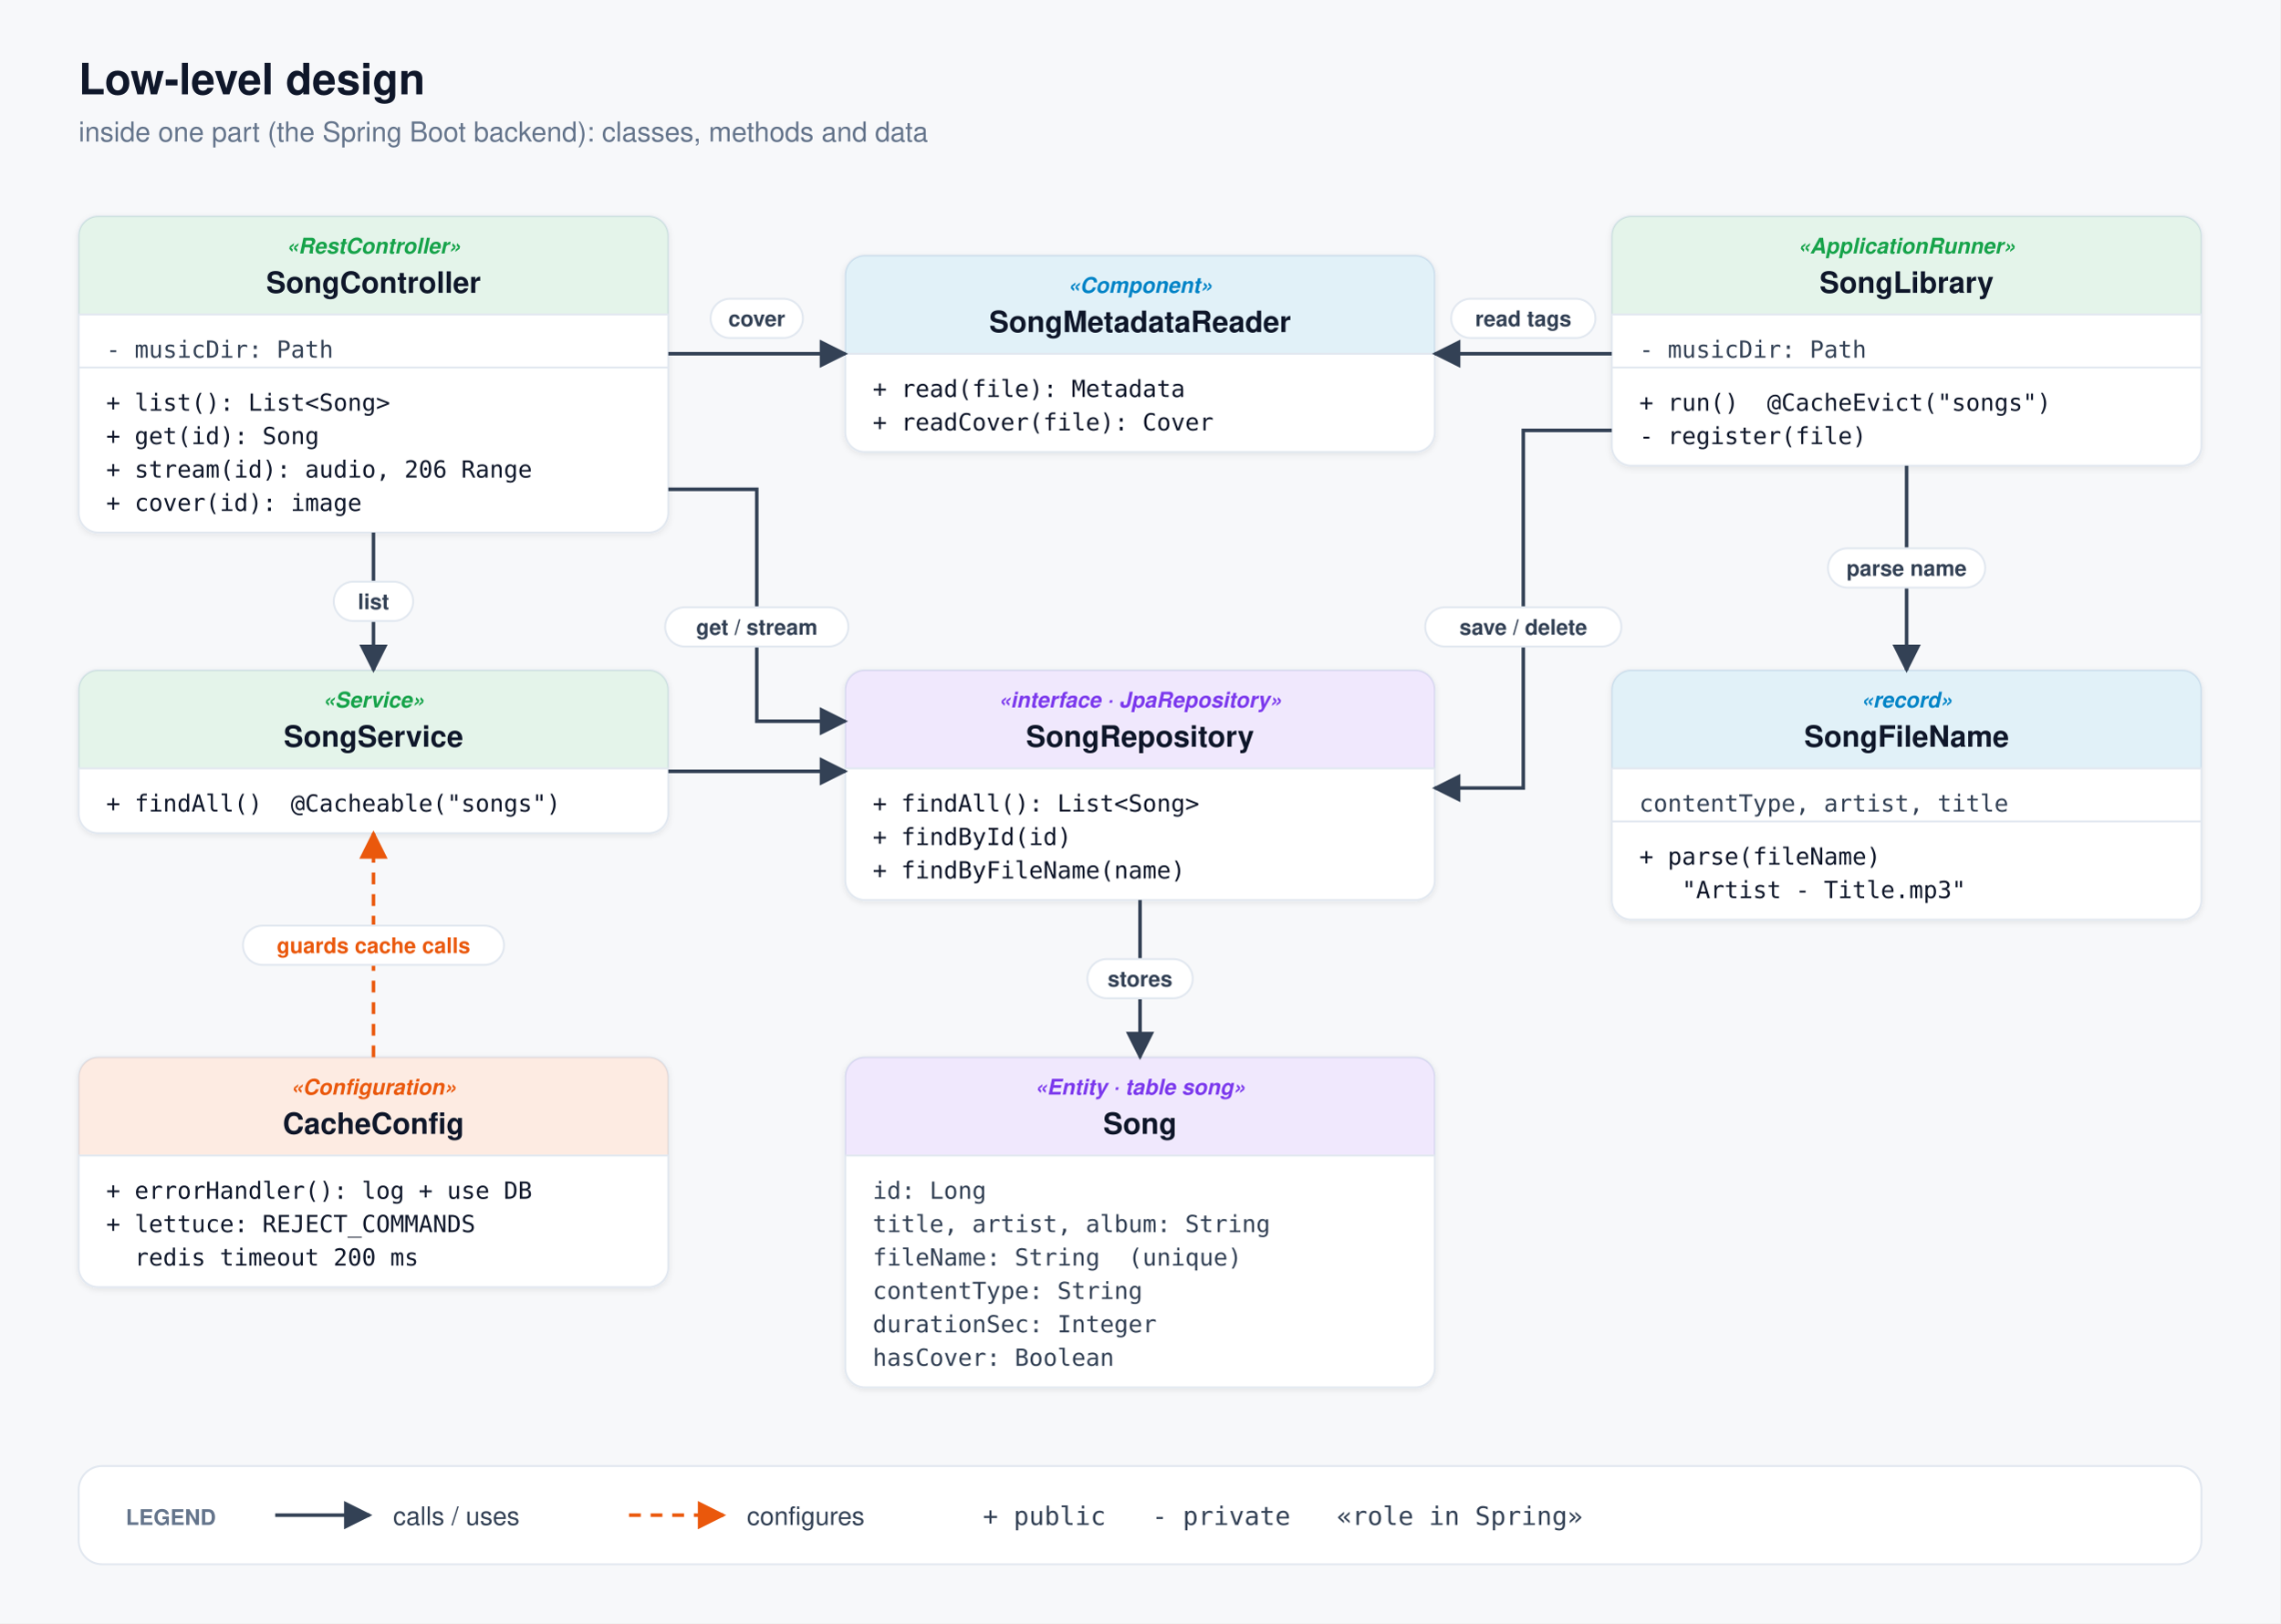
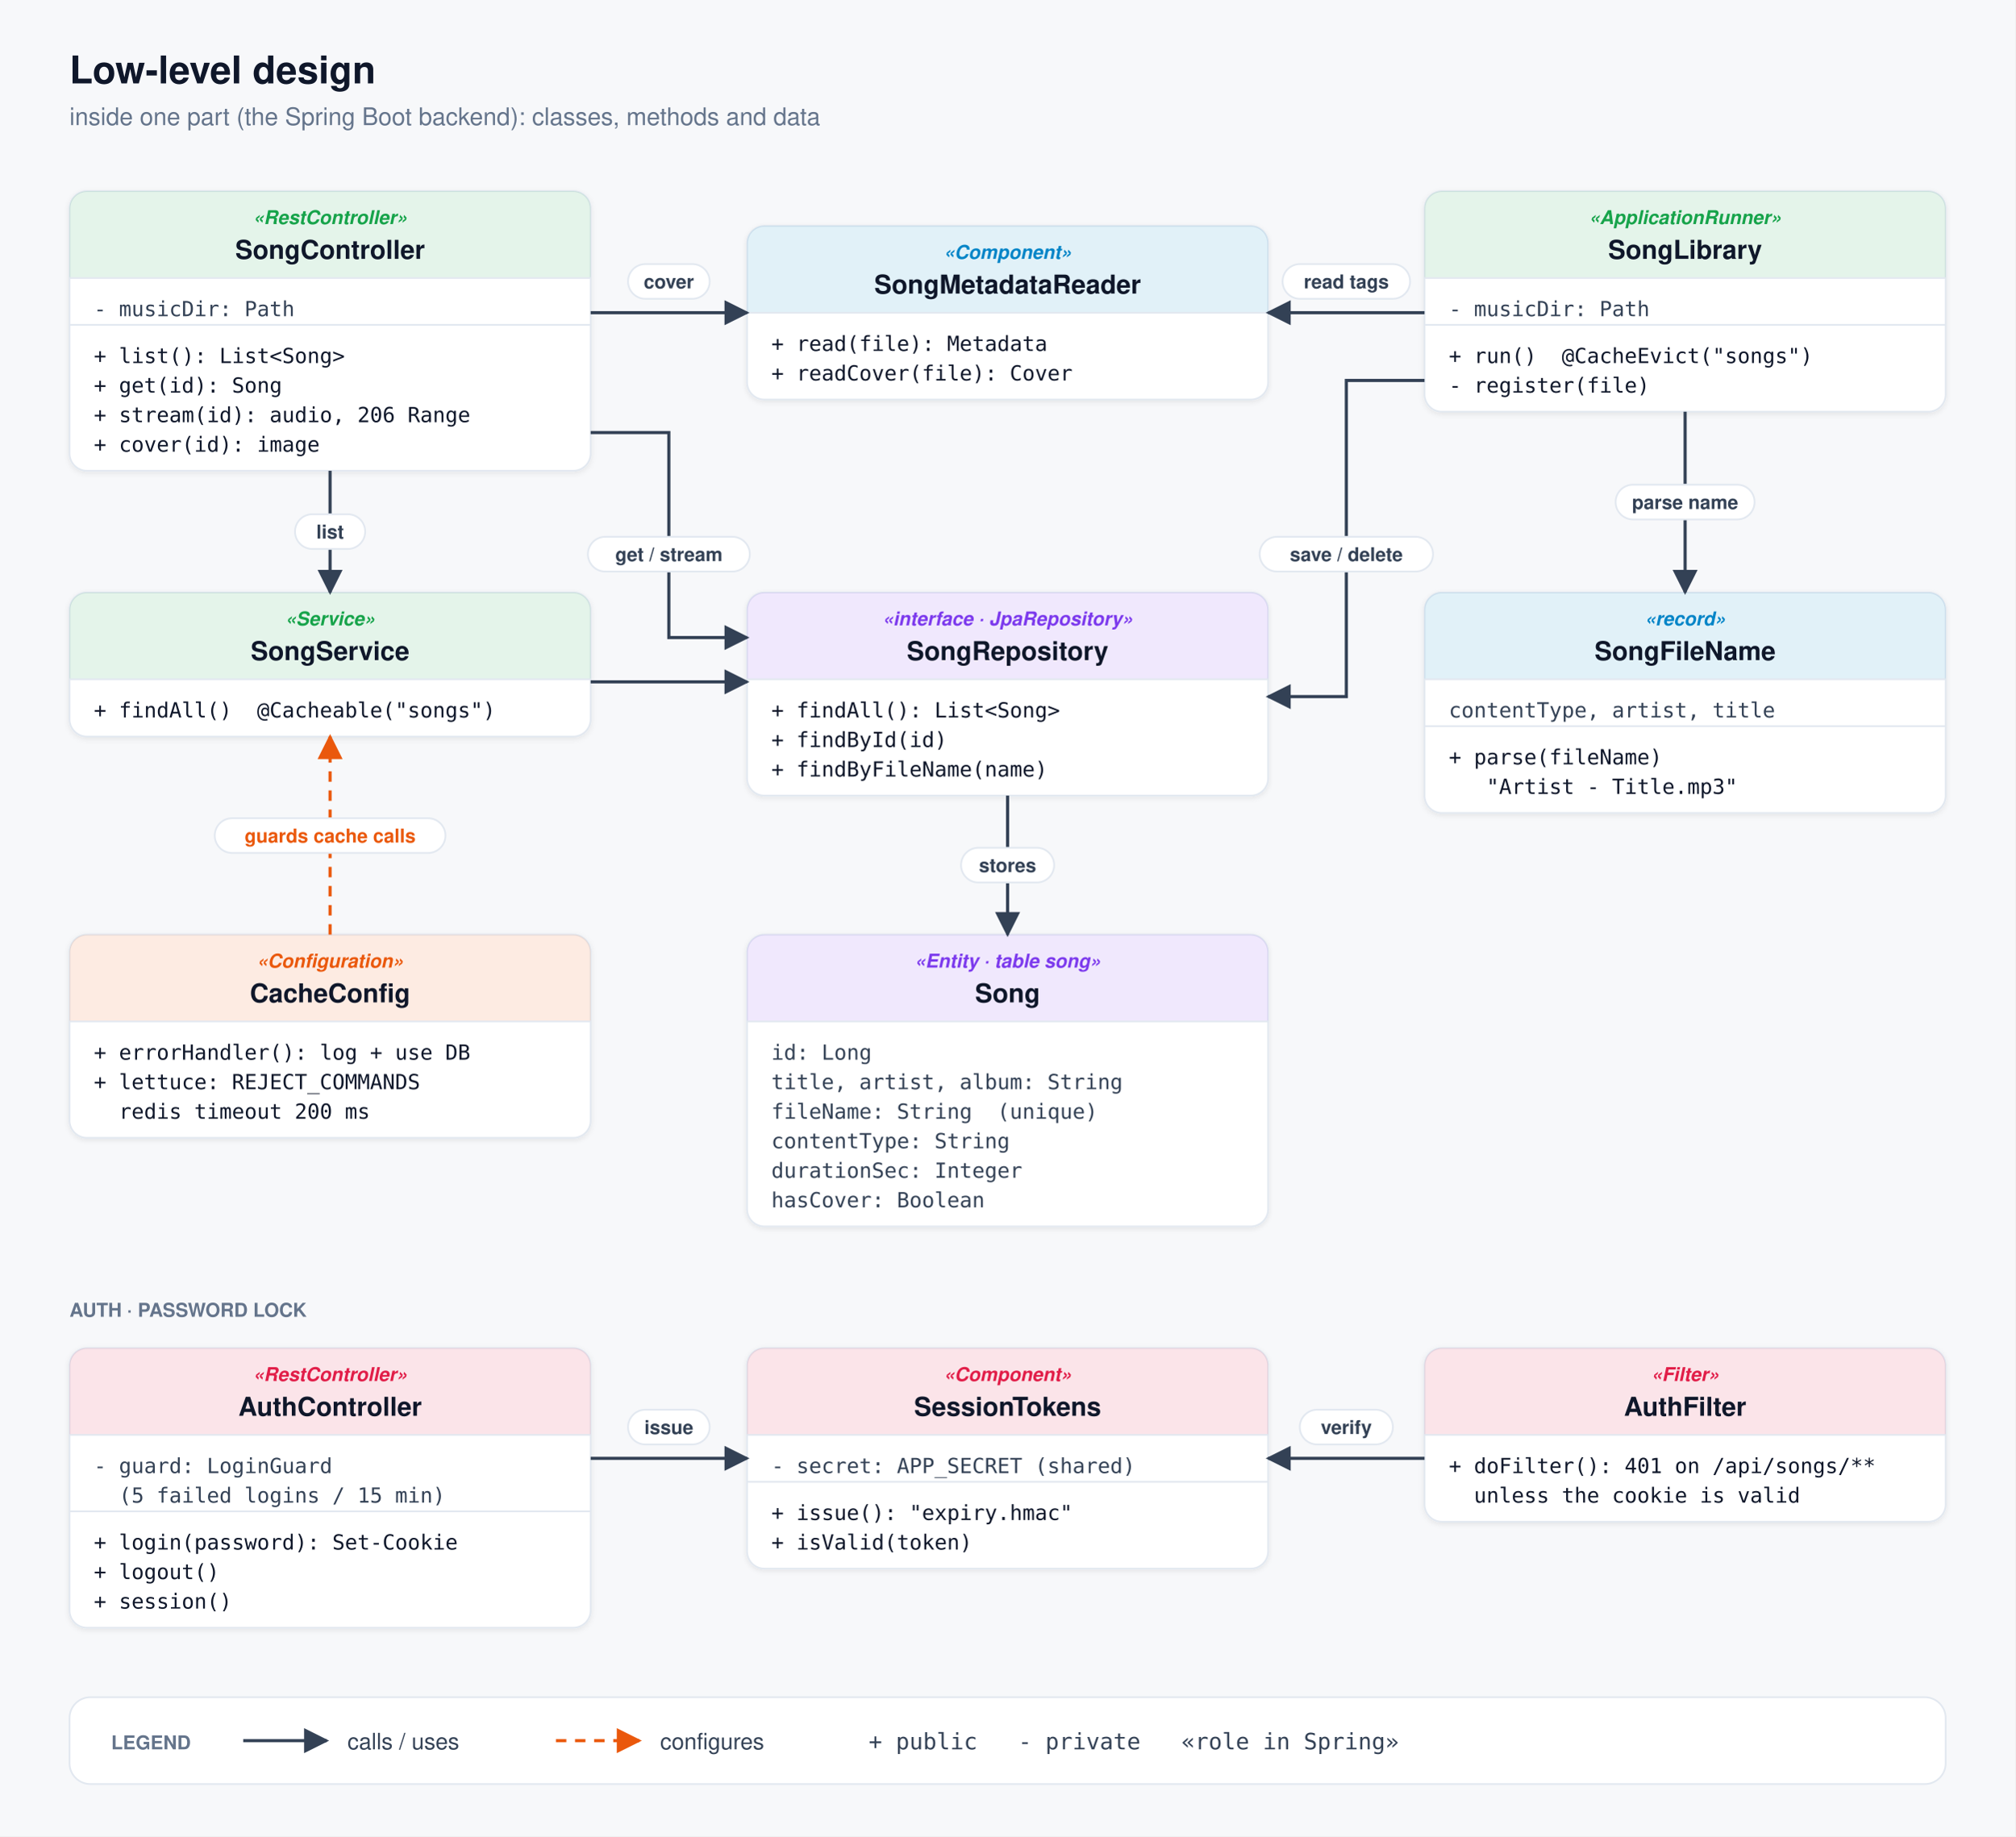
- <svg xmlns="http://www.w3.org/2000/svg" viewBox="0 0 1160 826" width="1160" height="826" font-family="-apple-system, 'Segoe UI', Helvetica, Arial, sans-serif">
+ <svg xmlns="http://www.w3.org/2000/svg" viewBox="0 0 1160 1057" width="1160" height="1057" font-family="-apple-system, 'Segoe UI', Helvetica, Arial, sans-serif">
  <defs>
    <filter id="sh" x="-10%" y="-10%" width="120%" height="130%">
      <feDropShadow dx="0" dy="1" stdDeviation="1.5" flood-color="#0f172a" flood-opacity="0.08" />
    </filter>
    <marker id="ar" viewBox="0 0 10 10" refX="9" refY="5" markerWidth="8" markerHeight="8" orient="auto-start-reverse">
      <path d="M0,0 L10,5 L0,10 z" fill="#334155" />
    </marker>
    <marker id="arO" viewBox="0 0 10 10" refX="9" refY="5" markerWidth="8" markerHeight="8" orient="auto-start-reverse">
      <path d="M0,0 L10,5 L0,10 z" fill="#ea580c" />
    </marker>
    <marker id="arB" viewBox="0 0 10 10" refX="9" refY="5" markerWidth="8" markerHeight="8" orient="auto-start-reverse">
      <path d="M0,0 L10,5 L0,10 z" fill="#2563eb" />
    </marker>
  </defs>
-   <rect width="1160" height="826" fill="#f7f8fa" />
+   <rect width="1160" height="1057" fill="#f7f8fa" />
  <text x="40" y="48" font-size="22" fill="#0f172a" font-weight="800" text-anchor="start" xml:space="preserve">Low-level design</text>
  <text x="40" y="72" font-size="14" fill="#64748b" font-weight="400" text-anchor="start" xml:space="preserve">inside one part (the Spring Boot backend): classes, methods and data</text>
  <rect x="40" y="110" width="300" height="161" rx="10" fill="#fff" stroke="#e2e8f0" filter="url(#sh)" />
  <path d="M40,120 a10,10 0 0 1 10,-10 h280 a10,10 0 0 1 10,10 v40 h-300 z" fill="#16a34a" opacity="0.12" />
  <text x="190.0" y="129" font-size="11" fill="#16a34a" font-weight="600" text-anchor="middle" font-style="italic" xml:space="preserve">«RestController»</text>
  <text x="190.0" y="149" font-size="15" fill="#0f172a" font-weight="800" text-anchor="middle" xml:space="preserve">SongController</text>
  <line x1="40" y1="160" x2="340" y2="160" stroke="#e2e8f0" />
  <text x="54" y="182" font-size="12" fill="#334155" font-weight="400" text-anchor="start" font-family="SFMono-Regular, Menlo, Consolas, monospace" xml:space="preserve">- musicDir: Path</text>
  <line x1="40" y1="187" x2="340" y2="187" stroke="#e2e8f0" />
  <text x="54" y="209" font-size="12" fill="#0f172a" font-weight="400" text-anchor="start" font-family="SFMono-Regular, Menlo, Consolas, monospace" xml:space="preserve">+ list(): List&lt;Song&gt;</text>
  <text x="54" y="226" font-size="12" fill="#0f172a" font-weight="400" text-anchor="start" font-family="SFMono-Regular, Menlo, Consolas, monospace" xml:space="preserve">+ get(id): Song</text>
  <text x="54" y="243" font-size="12" fill="#0f172a" font-weight="400" text-anchor="start" font-family="SFMono-Regular, Menlo, Consolas, monospace" xml:space="preserve">+ stream(id): audio, 206 Range</text>
  <text x="54" y="260" font-size="12" fill="#0f172a" font-weight="400" text-anchor="start" font-family="SFMono-Regular, Menlo, Consolas, monospace" xml:space="preserve">+ cover(id): image</text>
  <rect x="430" y="130" width="300" height="100" rx="10" fill="#fff" stroke="#e2e8f0" filter="url(#sh)" />
  <path d="M430,140 a10,10 0 0 1 10,-10 h280 a10,10 0 0 1 10,10 v40 h-300 z" fill="#0284c7" opacity="0.12" />
  <text x="580.0" y="149" font-size="11" fill="#0284c7" font-weight="600" text-anchor="middle" font-style="italic" xml:space="preserve">«Component»</text>
  <text x="580.0" y="169" font-size="15" fill="#0f172a" font-weight="800" text-anchor="middle" xml:space="preserve">SongMetadataReader</text>
  <line x1="430" y1="180" x2="730" y2="180" stroke="#e2e8f0" />
  <text x="444" y="202" font-size="12" fill="#0f172a" font-weight="400" text-anchor="start" font-family="SFMono-Regular, Menlo, Consolas, monospace" xml:space="preserve">+ read(file): Metadata</text>
  <text x="444" y="219" font-size="12" fill="#0f172a" font-weight="400" text-anchor="start" font-family="SFMono-Regular, Menlo, Consolas, monospace" xml:space="preserve">+ readCover(file): Cover</text>
  <rect x="820" y="110" width="300" height="127" rx="10" fill="#fff" stroke="#e2e8f0" filter="url(#sh)" />
  <path d="M820,120 a10,10 0 0 1 10,-10 h280 a10,10 0 0 1 10,10 v40 h-300 z" fill="#16a34a" opacity="0.12" />
  <text x="970.0" y="129" font-size="11" fill="#16a34a" font-weight="600" text-anchor="middle" font-style="italic" xml:space="preserve">«ApplicationRunner»</text>
  <text x="970.0" y="149" font-size="15" fill="#0f172a" font-weight="800" text-anchor="middle" xml:space="preserve">SongLibrary</text>
  <line x1="820" y1="160" x2="1120" y2="160" stroke="#e2e8f0" />
  <text x="834" y="182" font-size="12" fill="#334155" font-weight="400" text-anchor="start" font-family="SFMono-Regular, Menlo, Consolas, monospace" xml:space="preserve">- musicDir: Path</text>
  <line x1="820" y1="187" x2="1120" y2="187" stroke="#e2e8f0" />
  <text x="834" y="209" font-size="12" fill="#0f172a" font-weight="400" text-anchor="start" font-family="SFMono-Regular, Menlo, Consolas, monospace" xml:space="preserve">+ run()  @CacheEvict("songs")</text>
  <text x="834" y="226" font-size="12" fill="#0f172a" font-weight="400" text-anchor="start" font-family="SFMono-Regular, Menlo, Consolas, monospace" xml:space="preserve">- register(file)</text>
  <rect x="40" y="341" width="300" height="83" rx="10" fill="#fff" stroke="#e2e8f0" filter="url(#sh)" />
  <path d="M40,351 a10,10 0 0 1 10,-10 h280 a10,10 0 0 1 10,10 v40 h-300 z" fill="#16a34a" opacity="0.12" />
  <text x="190.0" y="360" font-size="11" fill="#16a34a" font-weight="600" text-anchor="middle" font-style="italic" xml:space="preserve">«Service»</text>
  <text x="190.0" y="380" font-size="15" fill="#0f172a" font-weight="800" text-anchor="middle" xml:space="preserve">SongService</text>
  <line x1="40" y1="391" x2="340" y2="391" stroke="#e2e8f0" />
  <text x="54" y="413" font-size="12" fill="#0f172a" font-weight="400" text-anchor="start" font-family="SFMono-Regular, Menlo, Consolas, monospace" xml:space="preserve">+ findAll()  @Cacheable("songs")</text>
  <rect x="430" y="341" width="300" height="117" rx="10" fill="#fff" stroke="#e2e8f0" filter="url(#sh)" />
  <path d="M430,351 a10,10 0 0 1 10,-10 h280 a10,10 0 0 1 10,10 v40 h-300 z" fill="#7c3aed" opacity="0.12" />
  <text x="580.0" y="360" font-size="11" fill="#7c3aed" font-weight="600" text-anchor="middle" font-style="italic" xml:space="preserve">«interface · JpaRepository»</text>
  <text x="580.0" y="380" font-size="15" fill="#0f172a" font-weight="800" text-anchor="middle" xml:space="preserve">SongRepository</text>
  <line x1="430" y1="391" x2="730" y2="391" stroke="#e2e8f0" />
  <text x="444" y="413" font-size="12" fill="#0f172a" font-weight="400" text-anchor="start" font-family="SFMono-Regular, Menlo, Consolas, monospace" xml:space="preserve">+ findAll(): List&lt;Song&gt;</text>
  <text x="444" y="430" font-size="12" fill="#0f172a" font-weight="400" text-anchor="start" font-family="SFMono-Regular, Menlo, Consolas, monospace" xml:space="preserve">+ findById(id)</text>
  <text x="444" y="447" font-size="12" fill="#0f172a" font-weight="400" text-anchor="start" font-family="SFMono-Regular, Menlo, Consolas, monospace" xml:space="preserve">+ findByFileName(name)</text>
  <rect x="820" y="341" width="300" height="127" rx="10" fill="#fff" stroke="#e2e8f0" filter="url(#sh)" />
  <path d="M820,351 a10,10 0 0 1 10,-10 h280 a10,10 0 0 1 10,10 v40 h-300 z" fill="#0284c7" opacity="0.12" />
  <text x="970.0" y="360" font-size="11" fill="#0284c7" font-weight="600" text-anchor="middle" font-style="italic" xml:space="preserve">«record»</text>
  <text x="970.0" y="380" font-size="15" fill="#0f172a" font-weight="800" text-anchor="middle" xml:space="preserve">SongFileName</text>
  <line x1="820" y1="391" x2="1120" y2="391" stroke="#e2e8f0" />
  <text x="834" y="413" font-size="12" fill="#334155" font-weight="400" text-anchor="start" font-family="SFMono-Regular, Menlo, Consolas, monospace" xml:space="preserve">contentType, artist, title</text>
  <line x1="820" y1="418" x2="1120" y2="418" stroke="#e2e8f0" />
  <text x="834" y="440" font-size="12" fill="#0f172a" font-weight="400" text-anchor="start" font-family="SFMono-Regular, Menlo, Consolas, monospace" xml:space="preserve">+ parse(fileName)</text>
  <text x="834" y="457" font-size="12" fill="#0f172a" font-weight="400" text-anchor="start" font-family="SFMono-Regular, Menlo, Consolas, monospace" xml:space="preserve">   "Artist - Title.mp3"</text>
  <rect x="40" y="538" width="300" height="117" rx="10" fill="#fff" stroke="#e2e8f0" filter="url(#sh)" />
  <path d="M40,548 a10,10 0 0 1 10,-10 h280 a10,10 0 0 1 10,10 v40 h-300 z" fill="#ea580c" opacity="0.12" />
  <text x="190.0" y="557" font-size="11" fill="#ea580c" font-weight="600" text-anchor="middle" font-style="italic" xml:space="preserve">«Configuration»</text>
  <text x="190.0" y="577" font-size="15" fill="#0f172a" font-weight="800" text-anchor="middle" xml:space="preserve">CacheConfig</text>
  <line x1="40" y1="588" x2="340" y2="588" stroke="#e2e8f0" />
  <text x="54" y="610" font-size="12" fill="#0f172a" font-weight="400" text-anchor="start" font-family="SFMono-Regular, Menlo, Consolas, monospace" xml:space="preserve">+ errorHandler(): log + use DB</text>
  <text x="54" y="627" font-size="12" fill="#0f172a" font-weight="400" text-anchor="start" font-family="SFMono-Regular, Menlo, Consolas, monospace" xml:space="preserve">+ lettuce: REJECT_COMMANDS</text>
  <text x="54" y="644" font-size="12" fill="#0f172a" font-weight="400" text-anchor="start" font-family="SFMono-Regular, Menlo, Consolas, monospace" xml:space="preserve">  redis timeout 200 ms</text>
  <rect x="430" y="538" width="300" height="168" rx="10" fill="#fff" stroke="#e2e8f0" filter="url(#sh)" />
  <path d="M430,548 a10,10 0 0 1 10,-10 h280 a10,10 0 0 1 10,10 v40 h-300 z" fill="#7c3aed" opacity="0.12" />
  <text x="580.0" y="557" font-size="11" fill="#7c3aed" font-weight="600" text-anchor="middle" font-style="italic" xml:space="preserve">«Entity · table song»</text>
  <text x="580.0" y="577" font-size="15" fill="#0f172a" font-weight="800" text-anchor="middle" xml:space="preserve">Song</text>
  <line x1="430" y1="588" x2="730" y2="588" stroke="#e2e8f0" />
  <text x="444" y="610" font-size="12" fill="#334155" font-weight="400" text-anchor="start" font-family="SFMono-Regular, Menlo, Consolas, monospace" xml:space="preserve">id: Long</text>
  <text x="444" y="627" font-size="12" fill="#334155" font-weight="400" text-anchor="start" font-family="SFMono-Regular, Menlo, Consolas, monospace" xml:space="preserve">title, artist, album: String</text>
  <text x="444" y="644" font-size="12" fill="#334155" font-weight="400" text-anchor="start" font-family="SFMono-Regular, Menlo, Consolas, monospace" xml:space="preserve">fileName: String  (unique)</text>
  <text x="444" y="661" font-size="12" fill="#334155" font-weight="400" text-anchor="start" font-family="SFMono-Regular, Menlo, Consolas, monospace" xml:space="preserve">contentType: String</text>
  <text x="444" y="678" font-size="12" fill="#334155" font-weight="400" text-anchor="start" font-family="SFMono-Regular, Menlo, Consolas, monospace" xml:space="preserve">durationSec: Integer</text>
  <text x="444" y="695" font-size="12" fill="#334155" font-weight="400" text-anchor="start" font-family="SFMono-Regular, Menlo, Consolas, monospace" xml:space="preserve">hasCover: Boolean</text>
  <path d="M190.0,271 V341" fill="none" stroke="#334155" stroke-width="1.8" marker-end="url(#ar)" />
  <rect x="169.8" y="296.0" width="40.4" height="20" rx="10" fill="#fff" stroke="#e2e8f0" />
  <text x="190.0" y="310.0" font-size="11" fill="#334155" font-weight="700" text-anchor="middle" xml:space="preserve">list</text>
  <path d="M340,180.0 H430" fill="none" stroke="#334155" stroke-width="1.8" marker-end="url(#ar)" />
  <rect x="361.5" y="152.0" width="47.0" height="20" rx="10" fill="#fff" stroke="#e2e8f0" />
  <text x="385.0" y="166.0" font-size="11" fill="#334155" font-weight="700" text-anchor="middle" xml:space="preserve">cover</text>
  <path d="M340,249 H385 V367 H430" fill="none" stroke="#334155" stroke-width="1.8" marker-end="url(#ar)" />
  <rect x="338.4" y="309" width="93.2" height="20" rx="10" fill="#fff" stroke="#e2e8f0" />
  <text x="385" y="323" font-size="11" fill="#334155" font-weight="700" text-anchor="middle" xml:space="preserve">get / stream</text>
  <path d="M340,392.5 H430" fill="none" stroke="#334155" stroke-width="1.8" marker-end="url(#ar)" />
  <path d="M820,180.0 H730" fill="none" stroke="#334155" stroke-width="1.8" marker-end="url(#ar)" />
  <rect x="738.3" y="152.0" width="73.4" height="20" rx="10" fill="#fff" stroke="#e2e8f0" />
  <text x="775.0" y="166.0" font-size="11" fill="#334155" font-weight="700" text-anchor="middle" xml:space="preserve">read tags</text>
  <path d="M970.0,237 V341" fill="none" stroke="#334155" stroke-width="1.8" marker-end="url(#ar)" />
  <rect x="930.0" y="279.0" width="80.0" height="20" rx="10" fill="#fff" stroke="#e2e8f0" />
  <text x="970.0" y="293.0" font-size="11" fill="#334155" font-weight="700" text-anchor="middle" xml:space="preserve">parse name</text>
  <path d="M820,219 H775 V401 H730" fill="none" stroke="#334155" stroke-width="1.8" marker-end="url(#ar)" />
  <rect x="725.1" y="309" width="99.8" height="20" rx="10" fill="#fff" stroke="#e2e8f0" />
  <text x="775" y="323" font-size="11" fill="#334155" font-weight="700" text-anchor="middle" xml:space="preserve">save / delete</text>
  <path d="M580.0,458 V538" fill="none" stroke="#334155" stroke-width="1.8" marker-end="url(#ar)" />
  <rect x="553.2" y="488.0" width="53.6" height="20" rx="10" fill="#fff" stroke="#e2e8f0" />
  <text x="580.0" y="502.0" font-size="11" fill="#334155" font-weight="700" text-anchor="middle" xml:space="preserve">stores</text>
  <path d="M190.0,538 V424" fill="none" stroke="#ea580c" stroke-width="1.8" stroke-dasharray="6 5" marker-end="url(#arO)" />
  <rect x="123.6" y="471.0" width="132.8" height="20" rx="10" fill="#fff" stroke="#e2e8f0" />
  <text x="190.0" y="485.0" font-size="11" fill="#ea580c" font-weight="700" text-anchor="middle" xml:space="preserve">guards cache calls</text>
-   <rect x="40" y="746" width="1080" height="50" rx="12" fill="#fff" stroke="#e2e8f0" />
-   <text x="64" y="776" font-size="11" fill="#64748b" font-weight="700" text-anchor="start" xml:space="preserve">LEGEND</text>
-   <path d="M140,771 H188" stroke="#334155" stroke-width="1.8" marker-end="url(#ar)" />
-   <text x="200" y="776" font-size="13" fill="#334155" font-weight="400" text-anchor="start" xml:space="preserve">calls / uses</text>
-   <path d="M320,771 H368" stroke="#ea580c" stroke-width="1.8" stroke-dasharray="6 5" marker-end="url(#arO)" />
-   <text x="380" y="776" font-size="13" fill="#334155" font-weight="400" text-anchor="start" xml:space="preserve">configures</text>
-   <text x="500" y="776" font-size="13" fill="#334155" font-weight="400" text-anchor="start" font-family="SFMono-Regular, Menlo, Consolas, monospace" xml:space="preserve">+ public   - private   «role in Spring»</text>
+   <text x="40" y="758" font-size="11" fill="#64748b" font-weight="700" text-anchor="start" xml:space="preserve">AUTH · PASSWORD LOCK</text>
+   <rect x="40" y="776" width="300" height="161" rx="10" fill="#fff" stroke="#e2e8f0" filter="url(#sh)" />
+   <path d="M40,786 a10,10 0 0 1 10,-10 h280 a10,10 0 0 1 10,10 v40 h-300 z" fill="#e11d48" opacity="0.12" />
+   <text x="190.0" y="795" font-size="11" fill="#e11d48" font-weight="600" text-anchor="middle" font-style="italic" xml:space="preserve">«RestController»</text>
+   <text x="190.0" y="815" font-size="15" fill="#0f172a" font-weight="800" text-anchor="middle" xml:space="preserve">AuthController</text>
+   <line x1="40" y1="826" x2="340" y2="826" stroke="#e2e8f0" />
+   <text x="54" y="848" font-size="12" fill="#334155" font-weight="400" text-anchor="start" font-family="SFMono-Regular, Menlo, Consolas, monospace" xml:space="preserve">- guard: LoginGuard</text>
+   <text x="54" y="865" font-size="12" fill="#334155" font-weight="400" text-anchor="start" font-family="SFMono-Regular, Menlo, Consolas, monospace" xml:space="preserve">  (5 failed logins / 15 min)</text>
+   <line x1="40" y1="870" x2="340" y2="870" stroke="#e2e8f0" />
+   <text x="54" y="892" font-size="12" fill="#0f172a" font-weight="400" text-anchor="start" font-family="SFMono-Regular, Menlo, Consolas, monospace" xml:space="preserve">+ login(password): Set-Cookie</text>
+   <text x="54" y="909" font-size="12" fill="#0f172a" font-weight="400" text-anchor="start" font-family="SFMono-Regular, Menlo, Consolas, monospace" xml:space="preserve">+ logout()</text>
+   <text x="54" y="926" font-size="12" fill="#0f172a" font-weight="400" text-anchor="start" font-family="SFMono-Regular, Menlo, Consolas, monospace" xml:space="preserve">+ session()</text>
+   <rect x="430" y="776" width="300" height="127" rx="10" fill="#fff" stroke="#e2e8f0" filter="url(#sh)" />
+   <path d="M430,786 a10,10 0 0 1 10,-10 h280 a10,10 0 0 1 10,10 v40 h-300 z" fill="#e11d48" opacity="0.12" />
+   <text x="580.0" y="795" font-size="11" fill="#e11d48" font-weight="600" text-anchor="middle" font-style="italic" xml:space="preserve">«Component»</text>
+   <text x="580.0" y="815" font-size="15" fill="#0f172a" font-weight="800" text-anchor="middle" xml:space="preserve">SessionTokens</text>
+   <line x1="430" y1="826" x2="730" y2="826" stroke="#e2e8f0" />
+   <text x="444" y="848" font-size="12" fill="#334155" font-weight="400" text-anchor="start" font-family="SFMono-Regular, Menlo, Consolas, monospace" xml:space="preserve">- secret: APP_SECRET (shared)</text>
+   <line x1="430" y1="853" x2="730" y2="853" stroke="#e2e8f0" />
+   <text x="444" y="875" font-size="12" fill="#0f172a" font-weight="400" text-anchor="start" font-family="SFMono-Regular, Menlo, Consolas, monospace" xml:space="preserve">+ issue(): "expiry.hmac"</text>
+   <text x="444" y="892" font-size="12" fill="#0f172a" font-weight="400" text-anchor="start" font-family="SFMono-Regular, Menlo, Consolas, monospace" xml:space="preserve">+ isValid(token)</text>
+   <rect x="820" y="776" width="300" height="100" rx="10" fill="#fff" stroke="#e2e8f0" filter="url(#sh)" />
+   <path d="M820,786 a10,10 0 0 1 10,-10 h280 a10,10 0 0 1 10,10 v40 h-300 z" fill="#e11d48" opacity="0.12" />
+   <text x="970.0" y="795" font-size="11" fill="#e11d48" font-weight="600" text-anchor="middle" font-style="italic" xml:space="preserve">«Filter»</text>
+   <text x="970.0" y="815" font-size="15" fill="#0f172a" font-weight="800" text-anchor="middle" xml:space="preserve">AuthFilter</text>
+   <line x1="820" y1="826" x2="1120" y2="826" stroke="#e2e8f0" />
+   <text x="834" y="848" font-size="12" fill="#0f172a" font-weight="400" text-anchor="start" font-family="SFMono-Regular, Menlo, Consolas, monospace" xml:space="preserve">+ doFilter(): 401 on /api/songs/**</text>
+   <text x="834" y="865" font-size="12" fill="#0f172a" font-weight="400" text-anchor="start" font-family="SFMono-Regular, Menlo, Consolas, monospace" xml:space="preserve">  unless the cookie is valid</text>
+   <path d="M340,839.5 H430" fill="none" stroke="#334155" stroke-width="1.8" marker-end="url(#ar)" />
+   <rect x="361.5" y="811.5" width="47.0" height="20" rx="10" fill="#fff" stroke="#e2e8f0" />
+   <text x="385.0" y="825.5" font-size="11" fill="#334155" font-weight="700" text-anchor="middle" xml:space="preserve">issue</text>
+   <path d="M820,839.5 H730" fill="none" stroke="#334155" stroke-width="1.8" marker-end="url(#ar)" />
+   <rect x="748.2" y="811.5" width="53.6" height="20" rx="10" fill="#fff" stroke="#e2e8f0" />
+   <text x="775.0" y="825.5" font-size="11" fill="#334155" font-weight="700" text-anchor="middle" xml:space="preserve">verify</text>
+   <rect x="40" y="977" width="1080" height="50" rx="12" fill="#fff" stroke="#e2e8f0" />
+   <text x="64" y="1007" font-size="11" fill="#64748b" font-weight="700" text-anchor="start" xml:space="preserve">LEGEND</text>
+   <path d="M140,1002 H188" stroke="#334155" stroke-width="1.8" marker-end="url(#ar)" />
+   <text x="200" y="1007" font-size="13" fill="#334155" font-weight="400" text-anchor="start" xml:space="preserve">calls / uses</text>
+   <path d="M320,1002 H368" stroke="#ea580c" stroke-width="1.8" stroke-dasharray="6 5" marker-end="url(#arO)" />
+   <text x="380" y="1007" font-size="13" fill="#334155" font-weight="400" text-anchor="start" xml:space="preserve">configures</text>
+   <text x="500" y="1007" font-size="13" fill="#334155" font-weight="400" text-anchor="start" font-family="SFMono-Regular, Menlo, Consolas, monospace" xml:space="preserve">+ public   - private   «role in Spring»</text>
</svg>
